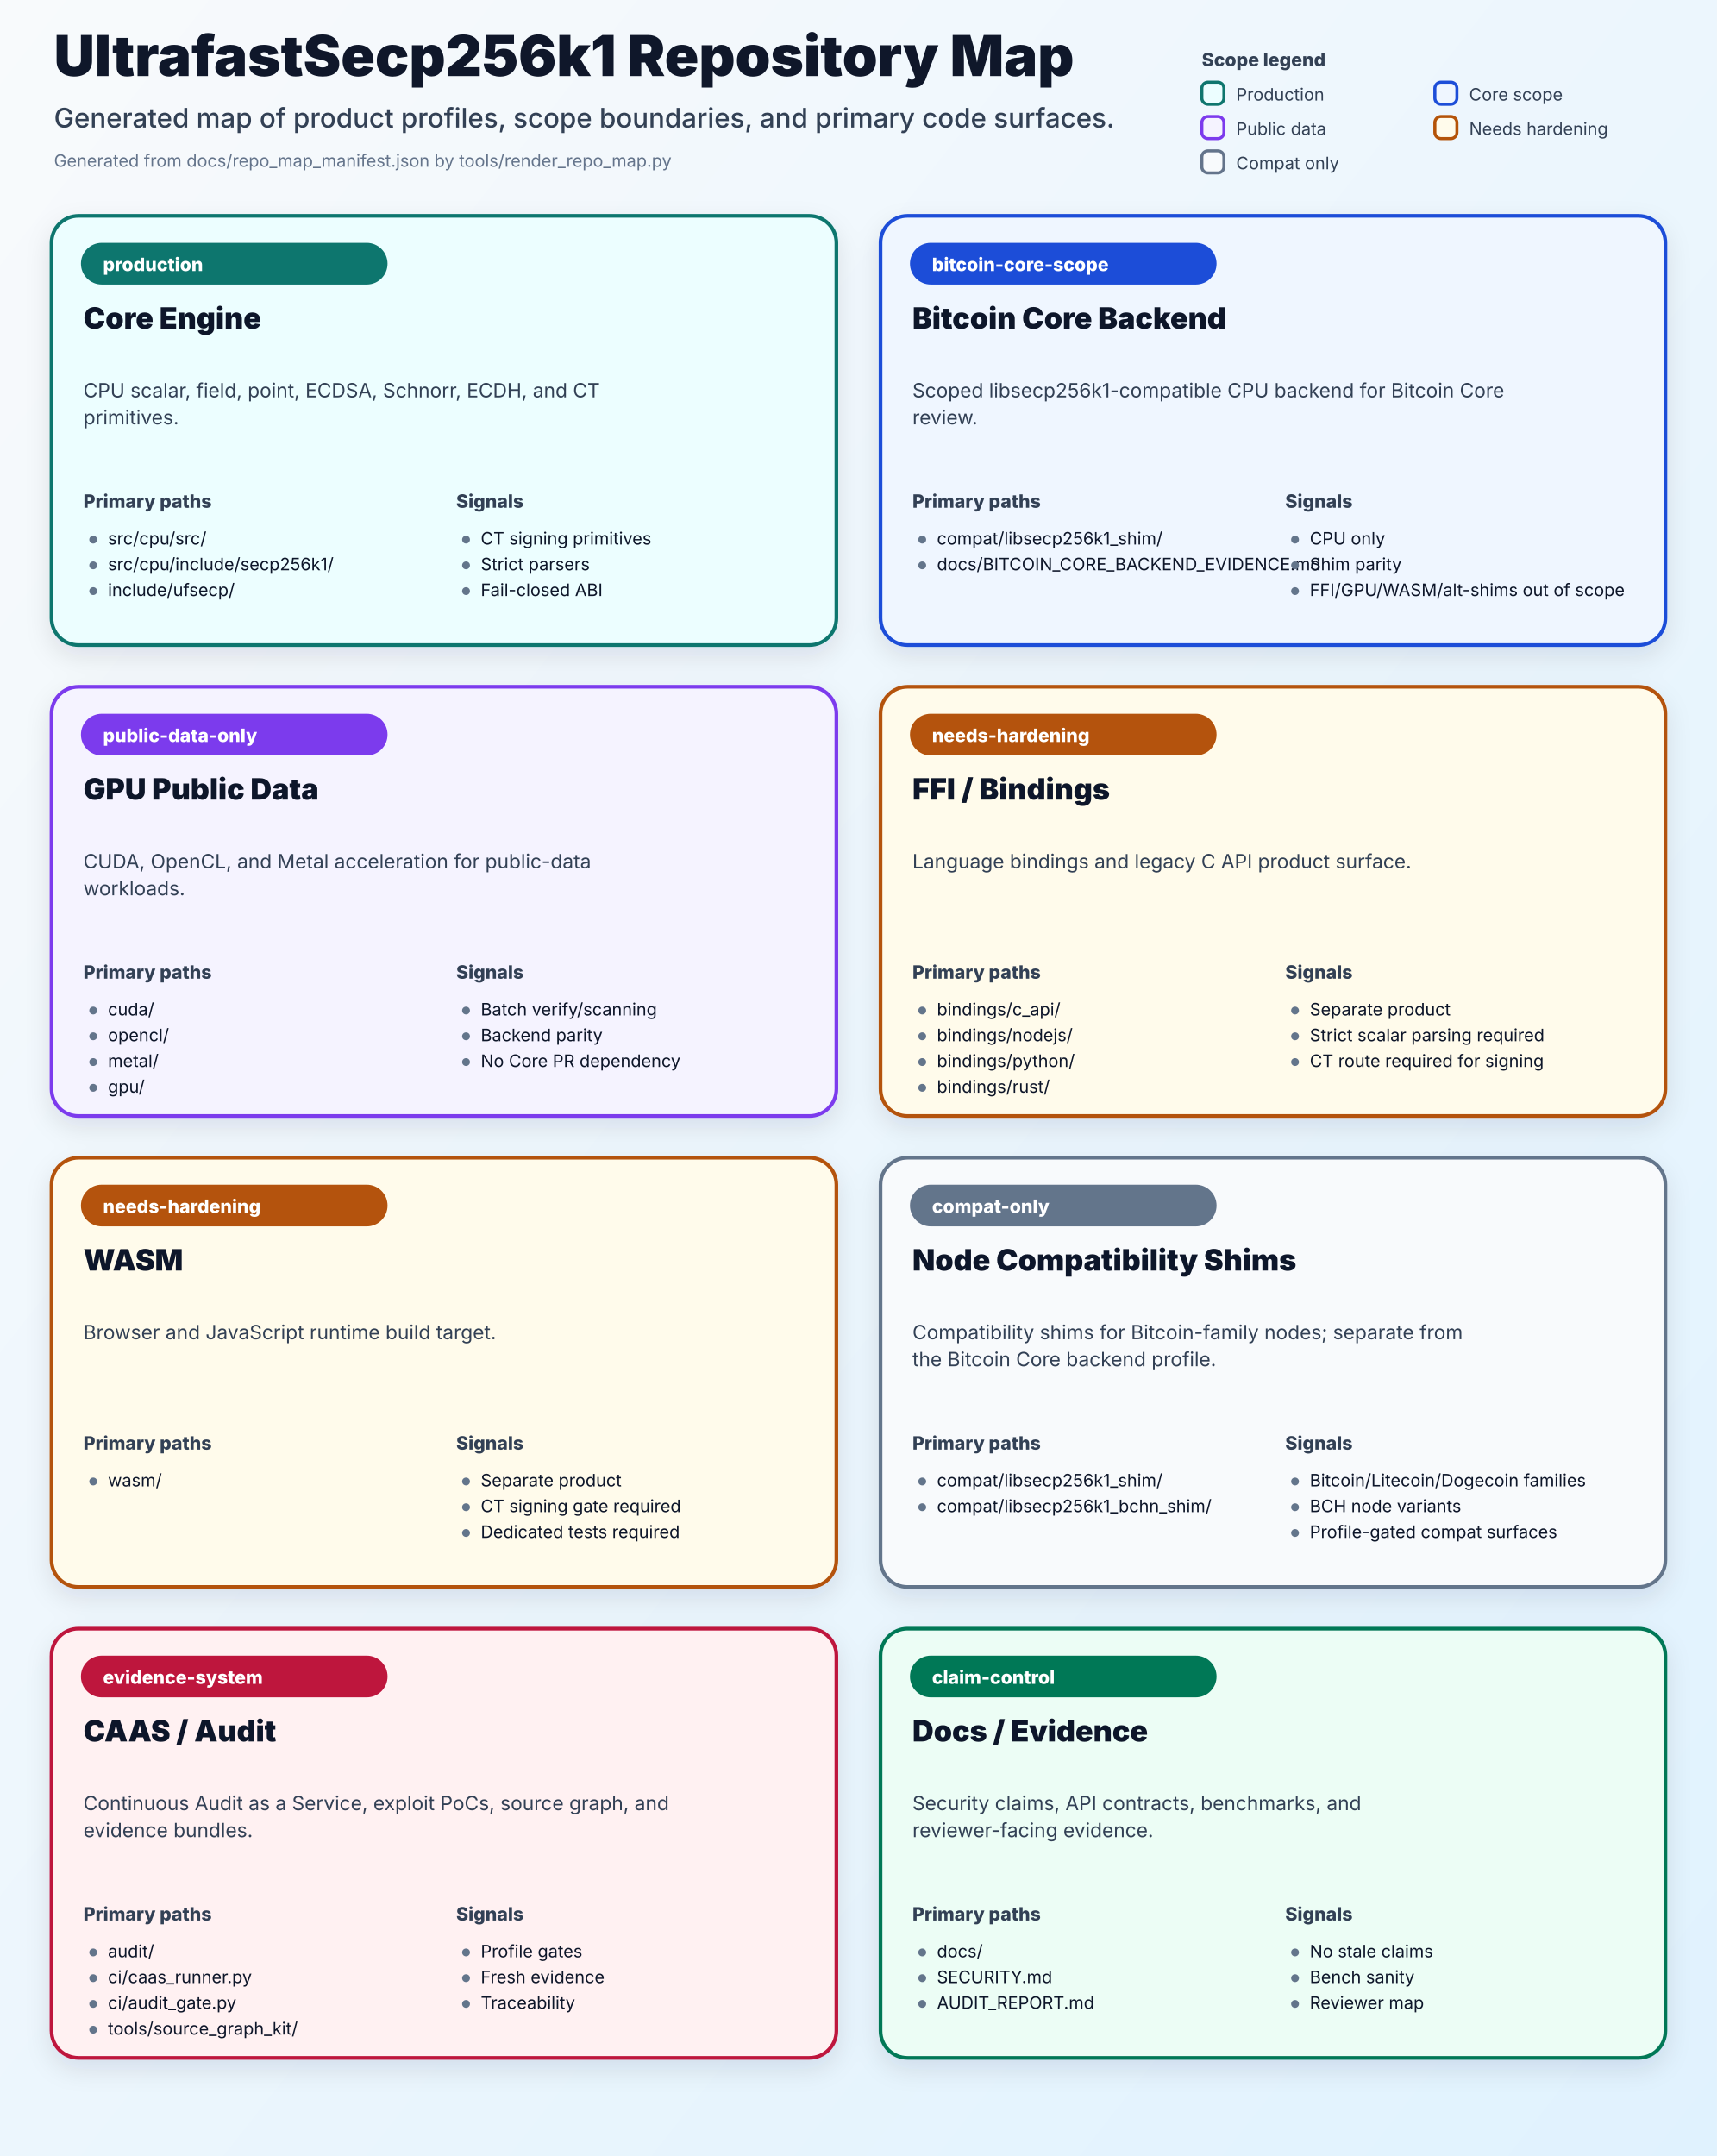
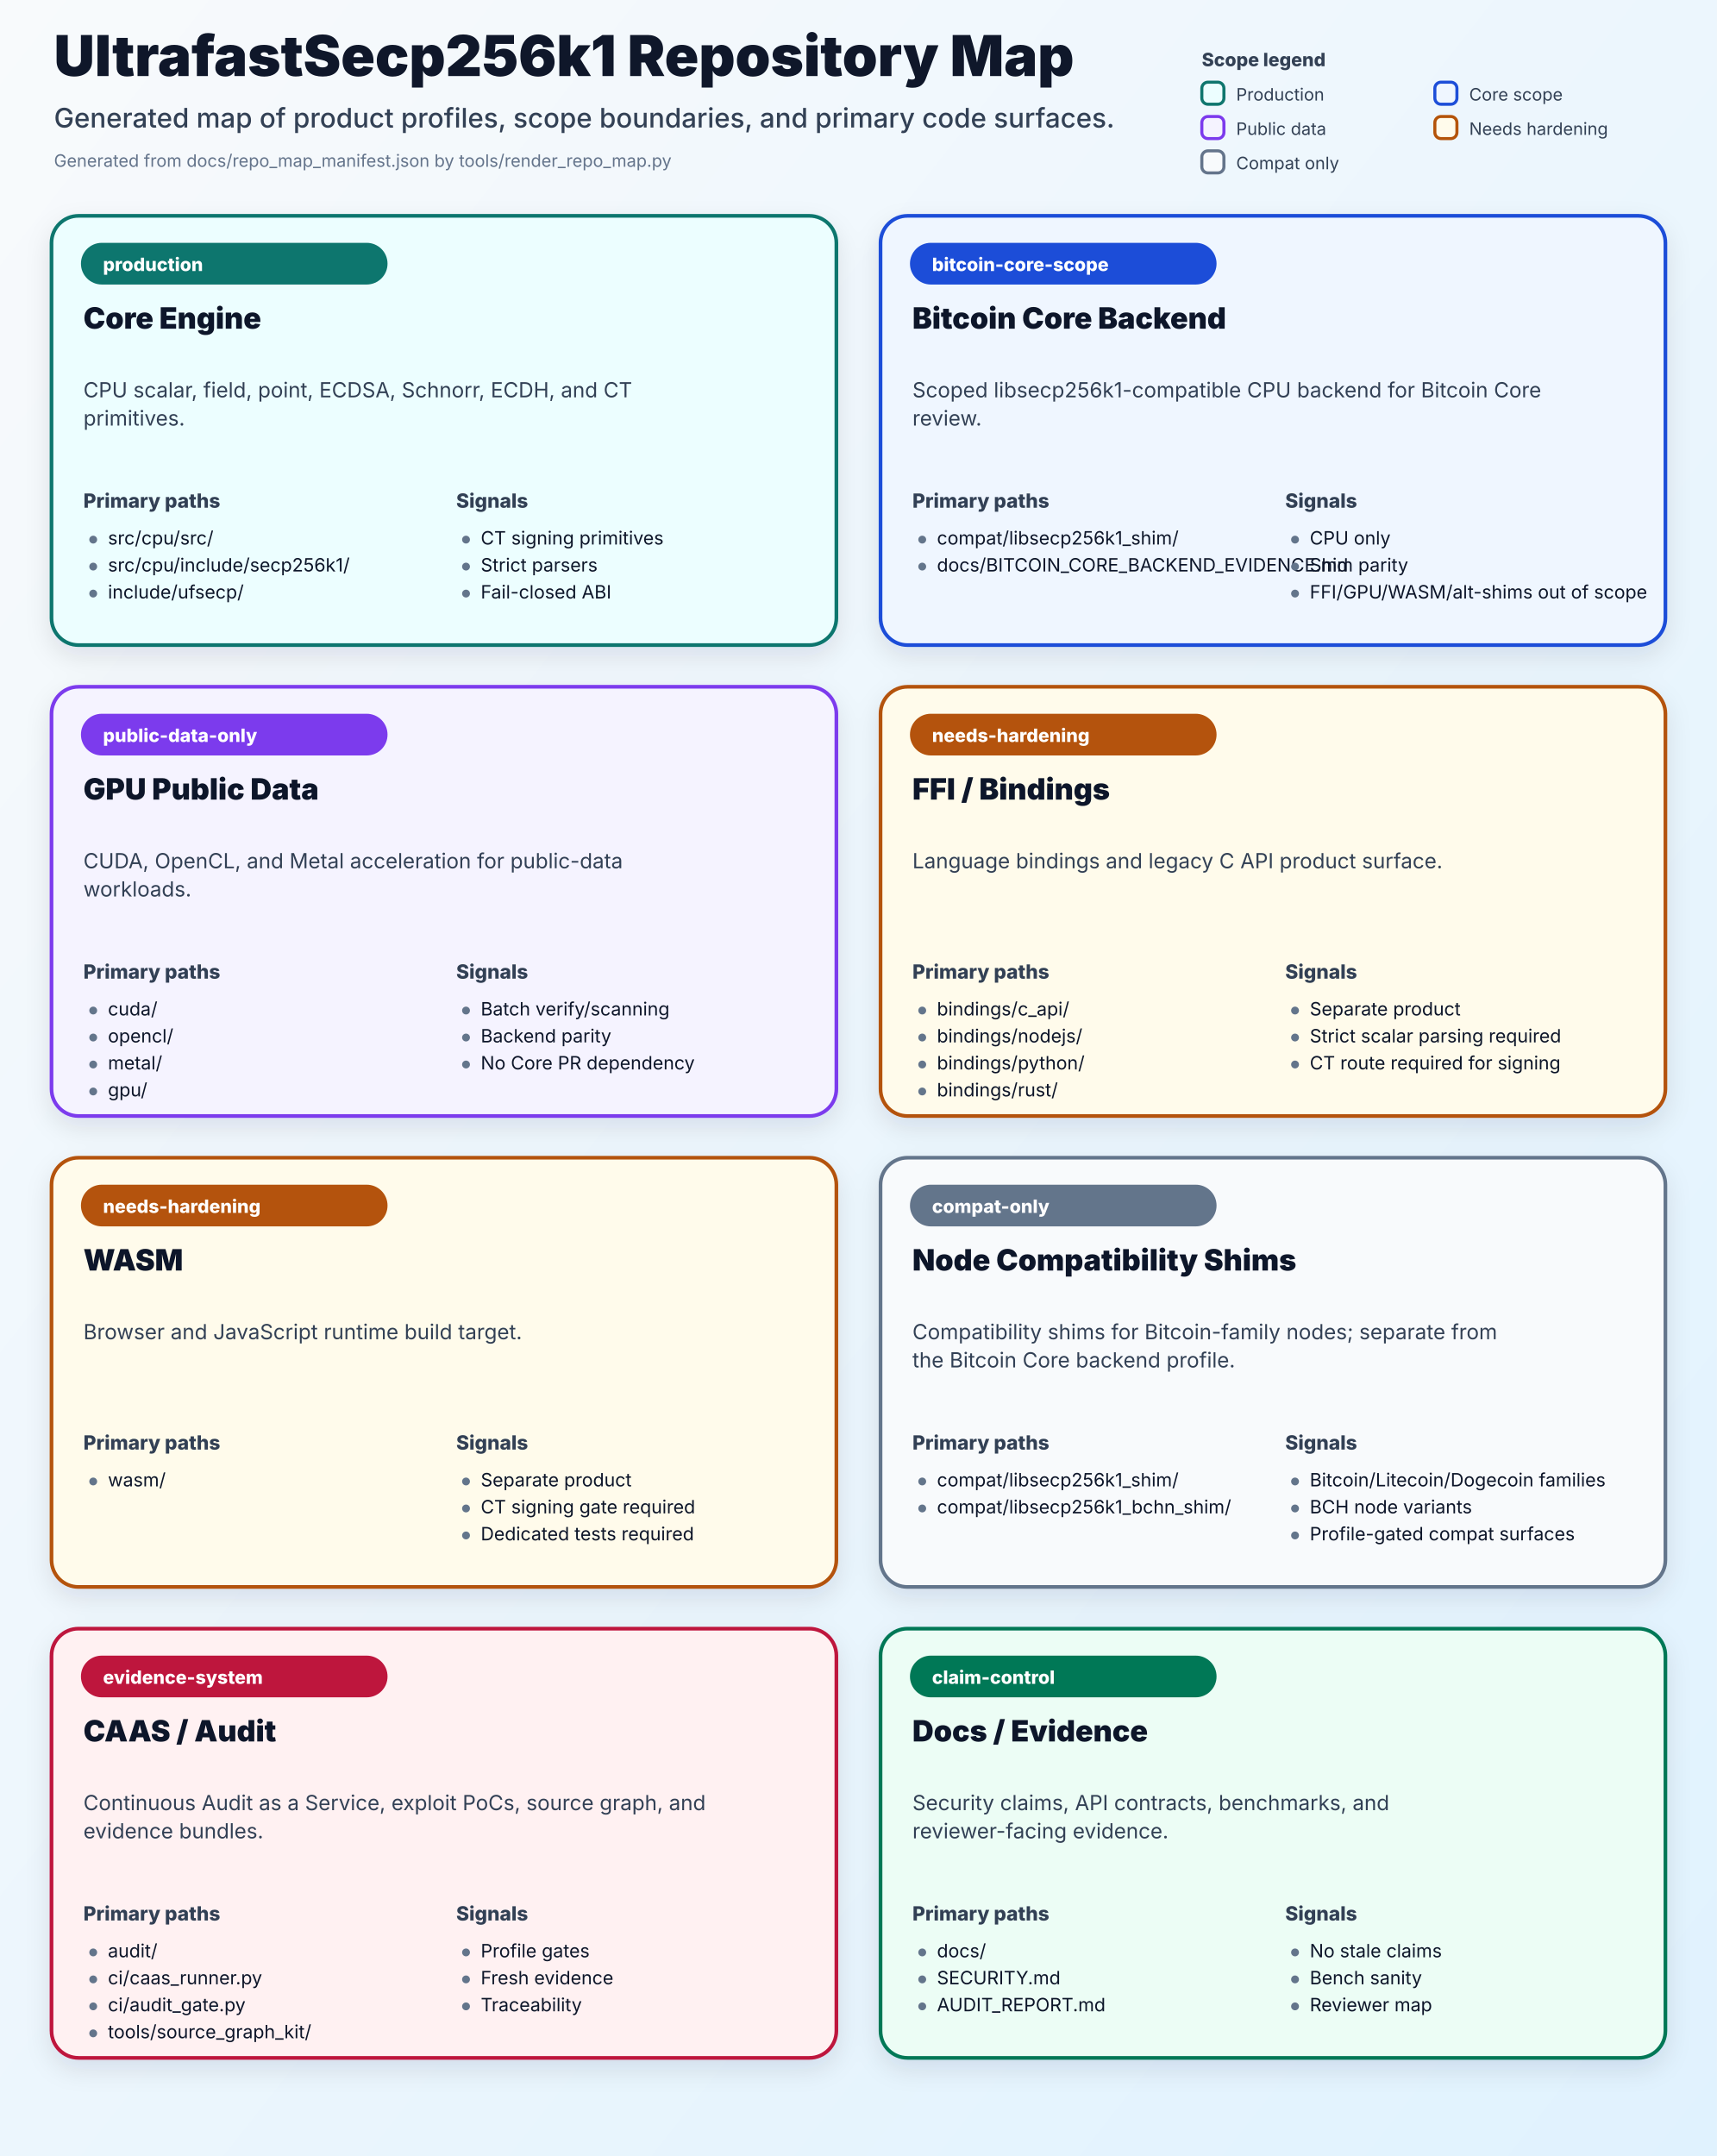
<svg xmlns="http://www.w3.org/2000/svg" width="1400" height="1758" viewBox="0 0 1400 1758" role="img" aria-labelledby="title desc">
  <defs>
    <linearGradient id="bg" x1="0" y1="0" x2="1" y2="1">
      <stop offset="0%" stop-color="#f8fafc" />
      <stop offset="100%" stop-color="#e0f2fe" />
    </linearGradient>
    <filter id="shadow" x="-10%" y="-10%" width="120%" height="120%">
      <feDropShadow dx="0" dy="8" stdDeviation="10" flood-color="#0f172a" flood-opacity="0.10" />
    </filter>
  </defs>
  <rect width="100%" height="100%" fill="url(#bg)" />
  <g font-family="Inter, ui-sans-serif, system-ui, -apple-system, BlinkMacSystemFont, Segoe UI, sans-serif">
    <text x="44" y="62" font-size="46" font-weight="950" fill="#0f172a">UltrafastSecp256k1 Repository Map</text>
    <text x="44" y="104" font-size="22" font-weight="500" fill="#334155">Generated map of product profiles, scope boundaries, and primary code surfaces.</text>
    <text x="44" y="136" font-size="14" fill="#64748b">Generated from docs/repo_map_manifest.json by tools/render_repo_map.py</text>
    <text x="980" y="54" font-size="15" font-weight="800" fill="#334155">Scope legend</text>
    <rect x="980" y="67" width="18" height="18" rx="5" fill="#ecfeff" stroke="#0f766e" stroke-width="2.5" />
    <text x="1008" y="82" font-size="14" fill="#334155">Production</text>
    <rect x="1170" y="67" width="18" height="18" rx="5" fill="#eff6ff" stroke="#1d4ed8" stroke-width="2.5" />
    <text x="1198" y="82" font-size="14" fill="#334155">Core scope</text>
    <rect x="980" y="95" width="18" height="18" rx="5" fill="#f5f3ff" stroke="#7c3aed" stroke-width="2.5" />
    <text x="1008" y="110" font-size="14" fill="#334155">Public data</text>
    <rect x="1170" y="95" width="18" height="18" rx="5" fill="#fffbeb" stroke="#b45309" stroke-width="2.5" />
    <text x="1198" y="110" font-size="14" fill="#334155">Needs hardening</text>
    <rect x="980" y="123" width="18" height="18" rx="5" fill="#f8fafc" stroke="#64748b" stroke-width="2.5" />
    <text x="1008" y="138" font-size="14" fill="#334155">Compat only</text>
    <g filter="url(#shadow)">
      <g id="profile-core-engine">
        <rect x="42" y="176" width="640" height="350" rx="22" fill="#ecfeff" stroke="#0f766e" stroke-width="3" />
        <rect x="66" y="198" width="250" height="34" rx="17" fill="#0f766e" />
        <text x="84" y="221" font-size="15" font-weight="800" fill="#ffffff">production</text>
        <text x="68" y="268" font-size="24" font-weight="900" fill="#0f172a">Core Engine</text>
-         <text x="68" y="324" font-size="16" font-weight="400" fill="#334155">CPU scalar, field, point, ECDSA, Schnorr, ECDH, and CT</text>
-         <text x="68" y="346" font-size="16" font-weight="400" fill="#334155">primitives.</text>
-         <text x="68" y="414" font-size="15" font-weight="800" fill="#334155">Primary paths</text>
-         <text x="372" y="414" font-size="15" font-weight="800" fill="#334155">Signals</text>
+         <text x="68" y="324" font-size="17" font-weight="400" fill="#334155">CPU scalar, field, point, ECDSA, Schnorr, ECDH, and CT</text>
+         <text x="68" y="347" font-size="17" font-weight="400" fill="#334155">primitives.</text>
+         <text x="68" y="414" font-size="16" font-weight="800" fill="#334155">Primary paths</text>
+         <text x="372" y="414" font-size="16" font-weight="800" fill="#334155">Signals</text>
        <circle cx="76" cy="440" r="3.2" fill="#64748b" />
-         <text x="88" y="444" font-size="14" fill="#0f172a">src/cpu/src/</text>
-         <circle cx="76" cy="461" r="3.2" fill="#64748b" />
-         <text x="88" y="465" font-size="14" fill="#0f172a">src/cpu/include/secp256k1/</text>
-         <circle cx="76" cy="482" r="3.2" fill="#64748b" />
-         <text x="88" y="486" font-size="14" fill="#0f172a">include/ufsecp/</text>
+         <text x="88" y="444" font-size="15" fill="#0f172a">src/cpu/src/</text>
+         <circle cx="76" cy="462" r="3.2" fill="#64748b" />
+         <text x="88" y="466" font-size="15" fill="#0f172a">src/cpu/include/secp256k1/</text>
+         <circle cx="76" cy="484" r="3.2" fill="#64748b" />
+         <text x="88" y="488" font-size="15" fill="#0f172a">include/ufsecp/</text>
        <circle cx="380" cy="440" r="3.2" fill="#64748b" />
-         <text x="392" y="444" font-size="14" fill="#0f172a">CT signing primitives</text>
-         <circle cx="380" cy="461" r="3.2" fill="#64748b" />
-         <text x="392" y="465" font-size="14" fill="#0f172a">Strict parsers</text>
-         <circle cx="380" cy="482" r="3.2" fill="#64748b" />
-         <text x="392" y="486" font-size="14" fill="#0f172a">Fail-closed ABI</text>
+         <text x="392" y="444" font-size="15" fill="#0f172a">CT signing primitives</text>
+         <circle cx="380" cy="462" r="3.2" fill="#64748b" />
+         <text x="392" y="466" font-size="15" fill="#0f172a">Strict parsers</text>
+         <circle cx="380" cy="484" r="3.2" fill="#64748b" />
+         <text x="392" y="488" font-size="15" fill="#0f172a">Fail-closed ABI</text>
      </g>
      <g id="profile-bitcoin-core-backend">
        <rect x="718" y="176" width="640" height="350" rx="22" fill="#eff6ff" stroke="#1d4ed8" stroke-width="3" />
        <rect x="742" y="198" width="250" height="34" rx="17" fill="#1d4ed8" />
        <text x="760" y="221" font-size="15" font-weight="800" fill="#ffffff">bitcoin-core-scope</text>
        <text x="744" y="268" font-size="24" font-weight="900" fill="#0f172a">Bitcoin Core Backend</text>
-         <text x="744" y="324" font-size="16" font-weight="400" fill="#334155">Scoped libsecp256k1-compatible CPU backend for Bitcoin Core</text>
-         <text x="744" y="346" font-size="16" font-weight="400" fill="#334155">review.</text>
-         <text x="744" y="414" font-size="15" font-weight="800" fill="#334155">Primary paths</text>
-         <text x="1048" y="414" font-size="15" font-weight="800" fill="#334155">Signals</text>
+         <text x="744" y="324" font-size="17" font-weight="400" fill="#334155">Scoped libsecp256k1-compatible CPU backend for Bitcoin Core</text>
+         <text x="744" y="347" font-size="17" font-weight="400" fill="#334155">review.</text>
+         <text x="744" y="414" font-size="16" font-weight="800" fill="#334155">Primary paths</text>
+         <text x="1048" y="414" font-size="16" font-weight="800" fill="#334155">Signals</text>
        <circle cx="752" cy="440" r="3.2" fill="#64748b" />
-         <text x="764" y="444" font-size="14" fill="#0f172a">compat/libsecp256k1_shim/</text>
-         <circle cx="752" cy="461" r="3.2" fill="#64748b" />
-         <text x="764" y="465" font-size="14" fill="#0f172a">docs/BITCOIN_CORE_BACKEND_EVIDENCE.md</text>
+         <text x="764" y="444" font-size="15" fill="#0f172a">compat/libsecp256k1_shim/</text>
+         <circle cx="752" cy="462" r="3.2" fill="#64748b" />
+         <text x="764" y="466" font-size="15" fill="#0f172a">docs/BITCOIN_CORE_BACKEND_EVIDENCE.md</text>
        <circle cx="1056" cy="440" r="3.2" fill="#64748b" />
-         <text x="1068" y="444" font-size="14" fill="#0f172a">CPU only</text>
-         <circle cx="1056" cy="461" r="3.2" fill="#64748b" />
-         <text x="1068" y="465" font-size="14" fill="#0f172a">Shim parity</text>
-         <circle cx="1056" cy="482" r="3.2" fill="#64748b" />
-         <text x="1068" y="486" font-size="14" fill="#0f172a">FFI/GPU/WASM/alt-shims out of scope</text>
+         <text x="1068" y="444" font-size="15" fill="#0f172a">CPU only</text>
+         <circle cx="1056" cy="462" r="3.2" fill="#64748b" />
+         <text x="1068" y="466" font-size="15" fill="#0f172a">Shim parity</text>
+         <circle cx="1056" cy="484" r="3.2" fill="#64748b" />
+         <text x="1068" y="488" font-size="15" fill="#0f172a">FFI/GPU/WASM/alt-shims out of scope</text>
      </g>
      <g id="profile-gpu-public-data">
        <rect x="42" y="560" width="640" height="350" rx="22" fill="#f5f3ff" stroke="#7c3aed" stroke-width="3" />
        <rect x="66" y="582" width="250" height="34" rx="17" fill="#7c3aed" />
        <text x="84" y="605" font-size="15" font-weight="800" fill="#ffffff">public-data-only</text>
        <text x="68" y="652" font-size="24" font-weight="900" fill="#0f172a">GPU Public Data</text>
-         <text x="68" y="708" font-size="16" font-weight="400" fill="#334155">CUDA, OpenCL, and Metal acceleration for public-data</text>
-         <text x="68" y="730" font-size="16" font-weight="400" fill="#334155">workloads.</text>
-         <text x="68" y="798" font-size="15" font-weight="800" fill="#334155">Primary paths</text>
-         <text x="372" y="798" font-size="15" font-weight="800" fill="#334155">Signals</text>
+         <text x="68" y="708" font-size="17" font-weight="400" fill="#334155">CUDA, OpenCL, and Metal acceleration for public-data</text>
+         <text x="68" y="731" font-size="17" font-weight="400" fill="#334155">workloads.</text>
+         <text x="68" y="798" font-size="16" font-weight="800" fill="#334155">Primary paths</text>
+         <text x="372" y="798" font-size="16" font-weight="800" fill="#334155">Signals</text>
        <circle cx="76" cy="824" r="3.2" fill="#64748b" />
-         <text x="88" y="828" font-size="14" fill="#0f172a">cuda/</text>
-         <circle cx="76" cy="845" r="3.2" fill="#64748b" />
-         <text x="88" y="849" font-size="14" fill="#0f172a">opencl/</text>
-         <circle cx="76" cy="866" r="3.2" fill="#64748b" />
-         <text x="88" y="870" font-size="14" fill="#0f172a">metal/</text>
-         <circle cx="76" cy="887" r="3.2" fill="#64748b" />
-         <text x="88" y="891" font-size="14" fill="#0f172a">gpu/</text>
+         <text x="88" y="828" font-size="15" fill="#0f172a">cuda/</text>
+         <circle cx="76" cy="846" r="3.2" fill="#64748b" />
+         <text x="88" y="850" font-size="15" fill="#0f172a">opencl/</text>
+         <circle cx="76" cy="868" r="3.2" fill="#64748b" />
+         <text x="88" y="872" font-size="15" fill="#0f172a">metal/</text>
+         <circle cx="76" cy="890" r="3.2" fill="#64748b" />
+         <text x="88" y="894" font-size="15" fill="#0f172a">gpu/</text>
        <circle cx="380" cy="824" r="3.2" fill="#64748b" />
-         <text x="392" y="828" font-size="14" fill="#0f172a">Batch verify/scanning</text>
-         <circle cx="380" cy="845" r="3.2" fill="#64748b" />
-         <text x="392" y="849" font-size="14" fill="#0f172a">Backend parity</text>
-         <circle cx="380" cy="866" r="3.2" fill="#64748b" />
-         <text x="392" y="870" font-size="14" fill="#0f172a">No Core PR dependency</text>
+         <text x="392" y="828" font-size="15" fill="#0f172a">Batch verify/scanning</text>
+         <circle cx="380" cy="846" r="3.2" fill="#64748b" />
+         <text x="392" y="850" font-size="15" fill="#0f172a">Backend parity</text>
+         <circle cx="380" cy="868" r="3.2" fill="#64748b" />
+         <text x="392" y="872" font-size="15" fill="#0f172a">No Core PR dependency</text>
      </g>
      <g id="profile-ffi-bindings">
        <rect x="718" y="560" width="640" height="350" rx="22" fill="#fffbeb" stroke="#b45309" stroke-width="3" />
        <rect x="742" y="582" width="250" height="34" rx="17" fill="#b45309" />
        <text x="760" y="605" font-size="15" font-weight="800" fill="#ffffff">needs-hardening</text>
        <text x="744" y="652" font-size="24" font-weight="900" fill="#0f172a">FFI / Bindings</text>
-         <text x="744" y="708" font-size="16" font-weight="400" fill="#334155">Language bindings and legacy C API product surface.</text>
-         <text x="744" y="798" font-size="15" font-weight="800" fill="#334155">Primary paths</text>
-         <text x="1048" y="798" font-size="15" font-weight="800" fill="#334155">Signals</text>
+         <text x="744" y="708" font-size="17" font-weight="400" fill="#334155">Language bindings and legacy C API product surface.</text>
+         <text x="744" y="798" font-size="16" font-weight="800" fill="#334155">Primary paths</text>
+         <text x="1048" y="798" font-size="16" font-weight="800" fill="#334155">Signals</text>
        <circle cx="752" cy="824" r="3.2" fill="#64748b" />
-         <text x="764" y="828" font-size="14" fill="#0f172a">bindings/c_api/</text>
-         <circle cx="752" cy="845" r="3.2" fill="#64748b" />
-         <text x="764" y="849" font-size="14" fill="#0f172a">bindings/nodejs/</text>
-         <circle cx="752" cy="866" r="3.2" fill="#64748b" />
-         <text x="764" y="870" font-size="14" fill="#0f172a">bindings/python/</text>
-         <circle cx="752" cy="887" r="3.2" fill="#64748b" />
-         <text x="764" y="891" font-size="14" fill="#0f172a">bindings/rust/</text>
+         <text x="764" y="828" font-size="15" fill="#0f172a">bindings/c_api/</text>
+         <circle cx="752" cy="846" r="3.2" fill="#64748b" />
+         <text x="764" y="850" font-size="15" fill="#0f172a">bindings/nodejs/</text>
+         <circle cx="752" cy="868" r="3.2" fill="#64748b" />
+         <text x="764" y="872" font-size="15" fill="#0f172a">bindings/python/</text>
+         <circle cx="752" cy="890" r="3.2" fill="#64748b" />
+         <text x="764" y="894" font-size="15" fill="#0f172a">bindings/rust/</text>
        <circle cx="1056" cy="824" r="3.2" fill="#64748b" />
-         <text x="1068" y="828" font-size="14" fill="#0f172a">Separate product</text>
-         <circle cx="1056" cy="845" r="3.2" fill="#64748b" />
-         <text x="1068" y="849" font-size="14" fill="#0f172a">Strict scalar parsing required</text>
-         <circle cx="1056" cy="866" r="3.2" fill="#64748b" />
-         <text x="1068" y="870" font-size="14" fill="#0f172a">CT route required for signing</text>
+         <text x="1068" y="828" font-size="15" fill="#0f172a">Separate product</text>
+         <circle cx="1056" cy="846" r="3.2" fill="#64748b" />
+         <text x="1068" y="850" font-size="15" fill="#0f172a">Strict scalar parsing required</text>
+         <circle cx="1056" cy="868" r="3.2" fill="#64748b" />
+         <text x="1068" y="872" font-size="15" fill="#0f172a">CT route required for signing</text>
      </g>
      <g id="profile-wasm">
        <rect x="42" y="944" width="640" height="350" rx="22" fill="#fffbeb" stroke="#b45309" stroke-width="3" />
        <rect x="66" y="966" width="250" height="34" rx="17" fill="#b45309" />
        <text x="84" y="989" font-size="15" font-weight="800" fill="#ffffff">needs-hardening</text>
        <text x="68" y="1036" font-size="24" font-weight="900" fill="#0f172a">WASM</text>
-         <text x="68" y="1092" font-size="16" font-weight="400" fill="#334155">Browser and JavaScript runtime build target.</text>
-         <text x="68" y="1182" font-size="15" font-weight="800" fill="#334155">Primary paths</text>
-         <text x="372" y="1182" font-size="15" font-weight="800" fill="#334155">Signals</text>
+         <text x="68" y="1092" font-size="17" font-weight="400" fill="#334155">Browser and JavaScript runtime build target.</text>
+         <text x="68" y="1182" font-size="16" font-weight="800" fill="#334155">Primary paths</text>
+         <text x="372" y="1182" font-size="16" font-weight="800" fill="#334155">Signals</text>
        <circle cx="76" cy="1208" r="3.2" fill="#64748b" />
-         <text x="88" y="1212" font-size="14" fill="#0f172a">wasm/</text>
+         <text x="88" y="1212" font-size="15" fill="#0f172a">wasm/</text>
        <circle cx="380" cy="1208" r="3.2" fill="#64748b" />
-         <text x="392" y="1212" font-size="14" fill="#0f172a">Separate product</text>
-         <circle cx="380" cy="1229" r="3.2" fill="#64748b" />
-         <text x="392" y="1233" font-size="14" fill="#0f172a">CT signing gate required</text>
-         <circle cx="380" cy="1250" r="3.2" fill="#64748b" />
-         <text x="392" y="1254" font-size="14" fill="#0f172a">Dedicated tests required</text>
+         <text x="392" y="1212" font-size="15" fill="#0f172a">Separate product</text>
+         <circle cx="380" cy="1230" r="3.2" fill="#64748b" />
+         <text x="392" y="1234" font-size="15" fill="#0f172a">CT signing gate required</text>
+         <circle cx="380" cy="1252" r="3.2" fill="#64748b" />
+         <text x="392" y="1256" font-size="15" fill="#0f172a">Dedicated tests required</text>
      </g>
      <g id="profile-node-compat-shims">
        <rect x="718" y="944" width="640" height="350" rx="22" fill="#f8fafc" stroke="#64748b" stroke-width="3" />
        <rect x="742" y="966" width="250" height="34" rx="17" fill="#64748b" />
        <text x="760" y="989" font-size="15" font-weight="800" fill="#ffffff">compat-only</text>
        <text x="744" y="1036" font-size="24" font-weight="900" fill="#0f172a">Node Compatibility Shims</text>
-         <text x="744" y="1092" font-size="16" font-weight="400" fill="#334155">Compatibility shims for Bitcoin-family nodes; separate from</text>
-         <text x="744" y="1114" font-size="16" font-weight="400" fill="#334155">the Bitcoin Core backend profile.</text>
-         <text x="744" y="1182" font-size="15" font-weight="800" fill="#334155">Primary paths</text>
-         <text x="1048" y="1182" font-size="15" font-weight="800" fill="#334155">Signals</text>
+         <text x="744" y="1092" font-size="17" font-weight="400" fill="#334155">Compatibility shims for Bitcoin-family nodes; separate from</text>
+         <text x="744" y="1115" font-size="17" font-weight="400" fill="#334155">the Bitcoin Core backend profile.</text>
+         <text x="744" y="1182" font-size="16" font-weight="800" fill="#334155">Primary paths</text>
+         <text x="1048" y="1182" font-size="16" font-weight="800" fill="#334155">Signals</text>
        <circle cx="752" cy="1208" r="3.2" fill="#64748b" />
-         <text x="764" y="1212" font-size="14" fill="#0f172a">compat/libsecp256k1_shim/</text>
-         <circle cx="752" cy="1229" r="3.2" fill="#64748b" />
-         <text x="764" y="1233" font-size="14" fill="#0f172a">compat/libsecp256k1_bchn_shim/</text>
+         <text x="764" y="1212" font-size="15" fill="#0f172a">compat/libsecp256k1_shim/</text>
+         <circle cx="752" cy="1230" r="3.2" fill="#64748b" />
+         <text x="764" y="1234" font-size="15" fill="#0f172a">compat/libsecp256k1_bchn_shim/</text>
        <circle cx="1056" cy="1208" r="3.2" fill="#64748b" />
-         <text x="1068" y="1212" font-size="14" fill="#0f172a">Bitcoin/Litecoin/Dogecoin families</text>
-         <circle cx="1056" cy="1229" r="3.2" fill="#64748b" />
-         <text x="1068" y="1233" font-size="14" fill="#0f172a">BCH node variants</text>
-         <circle cx="1056" cy="1250" r="3.2" fill="#64748b" />
-         <text x="1068" y="1254" font-size="14" fill="#0f172a">Profile-gated compat surfaces</text>
+         <text x="1068" y="1212" font-size="15" fill="#0f172a">Bitcoin/Litecoin/Dogecoin families</text>
+         <circle cx="1056" cy="1230" r="3.2" fill="#64748b" />
+         <text x="1068" y="1234" font-size="15" fill="#0f172a">BCH node variants</text>
+         <circle cx="1056" cy="1252" r="3.2" fill="#64748b" />
+         <text x="1068" y="1256" font-size="15" fill="#0f172a">Profile-gated compat surfaces</text>
      </g>
      <g id="profile-caas-audit">
        <rect x="42" y="1328" width="640" height="350" rx="22" fill="#fff1f2" stroke="#be123c" stroke-width="3" />
        <rect x="66" y="1350" width="250" height="34" rx="17" fill="#be123c" />
        <text x="84" y="1373" font-size="15" font-weight="800" fill="#ffffff">evidence-system</text>
        <text x="68" y="1420" font-size="24" font-weight="900" fill="#0f172a">CAAS / Audit</text>
-         <text x="68" y="1476" font-size="16" font-weight="400" fill="#334155">Continuous Audit as a Service, exploit PoCs, source graph, and</text>
-         <text x="68" y="1498" font-size="16" font-weight="400" fill="#334155">evidence bundles.</text>
-         <text x="68" y="1566" font-size="15" font-weight="800" fill="#334155">Primary paths</text>
-         <text x="372" y="1566" font-size="15" font-weight="800" fill="#334155">Signals</text>
+         <text x="68" y="1476" font-size="17" font-weight="400" fill="#334155">Continuous Audit as a Service, exploit PoCs, source graph, and</text>
+         <text x="68" y="1499" font-size="17" font-weight="400" fill="#334155">evidence bundles.</text>
+         <text x="68" y="1566" font-size="16" font-weight="800" fill="#334155">Primary paths</text>
+         <text x="372" y="1566" font-size="16" font-weight="800" fill="#334155">Signals</text>
        <circle cx="76" cy="1592" r="3.2" fill="#64748b" />
-         <text x="88" y="1596" font-size="14" fill="#0f172a">audit/</text>
-         <circle cx="76" cy="1613" r="3.2" fill="#64748b" />
-         <text x="88" y="1617" font-size="14" fill="#0f172a">ci/caas_runner.py</text>
-         <circle cx="76" cy="1634" r="3.2" fill="#64748b" />
-         <text x="88" y="1638" font-size="14" fill="#0f172a">ci/audit_gate.py</text>
-         <circle cx="76" cy="1655" r="3.2" fill="#64748b" />
-         <text x="88" y="1659" font-size="14" fill="#0f172a">tools/source_graph_kit/</text>
+         <text x="88" y="1596" font-size="15" fill="#0f172a">audit/</text>
+         <circle cx="76" cy="1614" r="3.2" fill="#64748b" />
+         <text x="88" y="1618" font-size="15" fill="#0f172a">ci/caas_runner.py</text>
+         <circle cx="76" cy="1636" r="3.2" fill="#64748b" />
+         <text x="88" y="1640" font-size="15" fill="#0f172a">ci/audit_gate.py</text>
+         <circle cx="76" cy="1658" r="3.2" fill="#64748b" />
+         <text x="88" y="1662" font-size="15" fill="#0f172a">tools/source_graph_kit/</text>
        <circle cx="380" cy="1592" r="3.2" fill="#64748b" />
-         <text x="392" y="1596" font-size="14" fill="#0f172a">Profile gates</text>
-         <circle cx="380" cy="1613" r="3.2" fill="#64748b" />
-         <text x="392" y="1617" font-size="14" fill="#0f172a">Fresh evidence</text>
-         <circle cx="380" cy="1634" r="3.2" fill="#64748b" />
-         <text x="392" y="1638" font-size="14" fill="#0f172a">Traceability</text>
+         <text x="392" y="1596" font-size="15" fill="#0f172a">Profile gates</text>
+         <circle cx="380" cy="1614" r="3.2" fill="#64748b" />
+         <text x="392" y="1618" font-size="15" fill="#0f172a">Fresh evidence</text>
+         <circle cx="380" cy="1636" r="3.2" fill="#64748b" />
+         <text x="392" y="1640" font-size="15" fill="#0f172a">Traceability</text>
      </g>
      <g id="profile-docs-evidence">
        <rect x="718" y="1328" width="640" height="350" rx="22" fill="#ecfdf5" stroke="#047857" stroke-width="3" />
        <rect x="742" y="1350" width="250" height="34" rx="17" fill="#047857" />
        <text x="760" y="1373" font-size="15" font-weight="800" fill="#ffffff">claim-control</text>
        <text x="744" y="1420" font-size="24" font-weight="900" fill="#0f172a">Docs / Evidence</text>
-         <text x="744" y="1476" font-size="16" font-weight="400" fill="#334155">Security claims, API contracts, benchmarks, and</text>
-         <text x="744" y="1498" font-size="16" font-weight="400" fill="#334155">reviewer-facing evidence.</text>
-         <text x="744" y="1566" font-size="15" font-weight="800" fill="#334155">Primary paths</text>
-         <text x="1048" y="1566" font-size="15" font-weight="800" fill="#334155">Signals</text>
+         <text x="744" y="1476" font-size="17" font-weight="400" fill="#334155">Security claims, API contracts, benchmarks, and</text>
+         <text x="744" y="1499" font-size="17" font-weight="400" fill="#334155">reviewer-facing evidence.</text>
+         <text x="744" y="1566" font-size="16" font-weight="800" fill="#334155">Primary paths</text>
+         <text x="1048" y="1566" font-size="16" font-weight="800" fill="#334155">Signals</text>
        <circle cx="752" cy="1592" r="3.2" fill="#64748b" />
-         <text x="764" y="1596" font-size="14" fill="#0f172a">docs/</text>
-         <circle cx="752" cy="1613" r="3.2" fill="#64748b" />
-         <text x="764" y="1617" font-size="14" fill="#0f172a">SECURITY.md</text>
-         <circle cx="752" cy="1634" r="3.2" fill="#64748b" />
-         <text x="764" y="1638" font-size="14" fill="#0f172a">AUDIT_REPORT.md</text>
+         <text x="764" y="1596" font-size="15" fill="#0f172a">docs/</text>
+         <circle cx="752" cy="1614" r="3.2" fill="#64748b" />
+         <text x="764" y="1618" font-size="15" fill="#0f172a">SECURITY.md</text>
+         <circle cx="752" cy="1636" r="3.2" fill="#64748b" />
+         <text x="764" y="1640" font-size="15" fill="#0f172a">AUDIT_REPORT.md</text>
        <circle cx="1056" cy="1592" r="3.2" fill="#64748b" />
-         <text x="1068" y="1596" font-size="14" fill="#0f172a">No stale claims</text>
-         <circle cx="1056" cy="1613" r="3.2" fill="#64748b" />
-         <text x="1068" y="1617" font-size="14" fill="#0f172a">Bench sanity</text>
-         <circle cx="1056" cy="1634" r="3.2" fill="#64748b" />
-         <text x="1068" y="1638" font-size="14" fill="#0f172a">Reviewer map</text>
+         <text x="1068" y="1596" font-size="15" fill="#0f172a">No stale claims</text>
+         <circle cx="1056" cy="1614" r="3.2" fill="#64748b" />
+         <text x="1068" y="1618" font-size="15" fill="#0f172a">Bench sanity</text>
+         <circle cx="1056" cy="1636" r="3.2" fill="#64748b" />
+         <text x="1068" y="1640" font-size="15" fill="#0f172a">Reviewer map</text>
      </g>
    </g>
  </g>
</svg>
